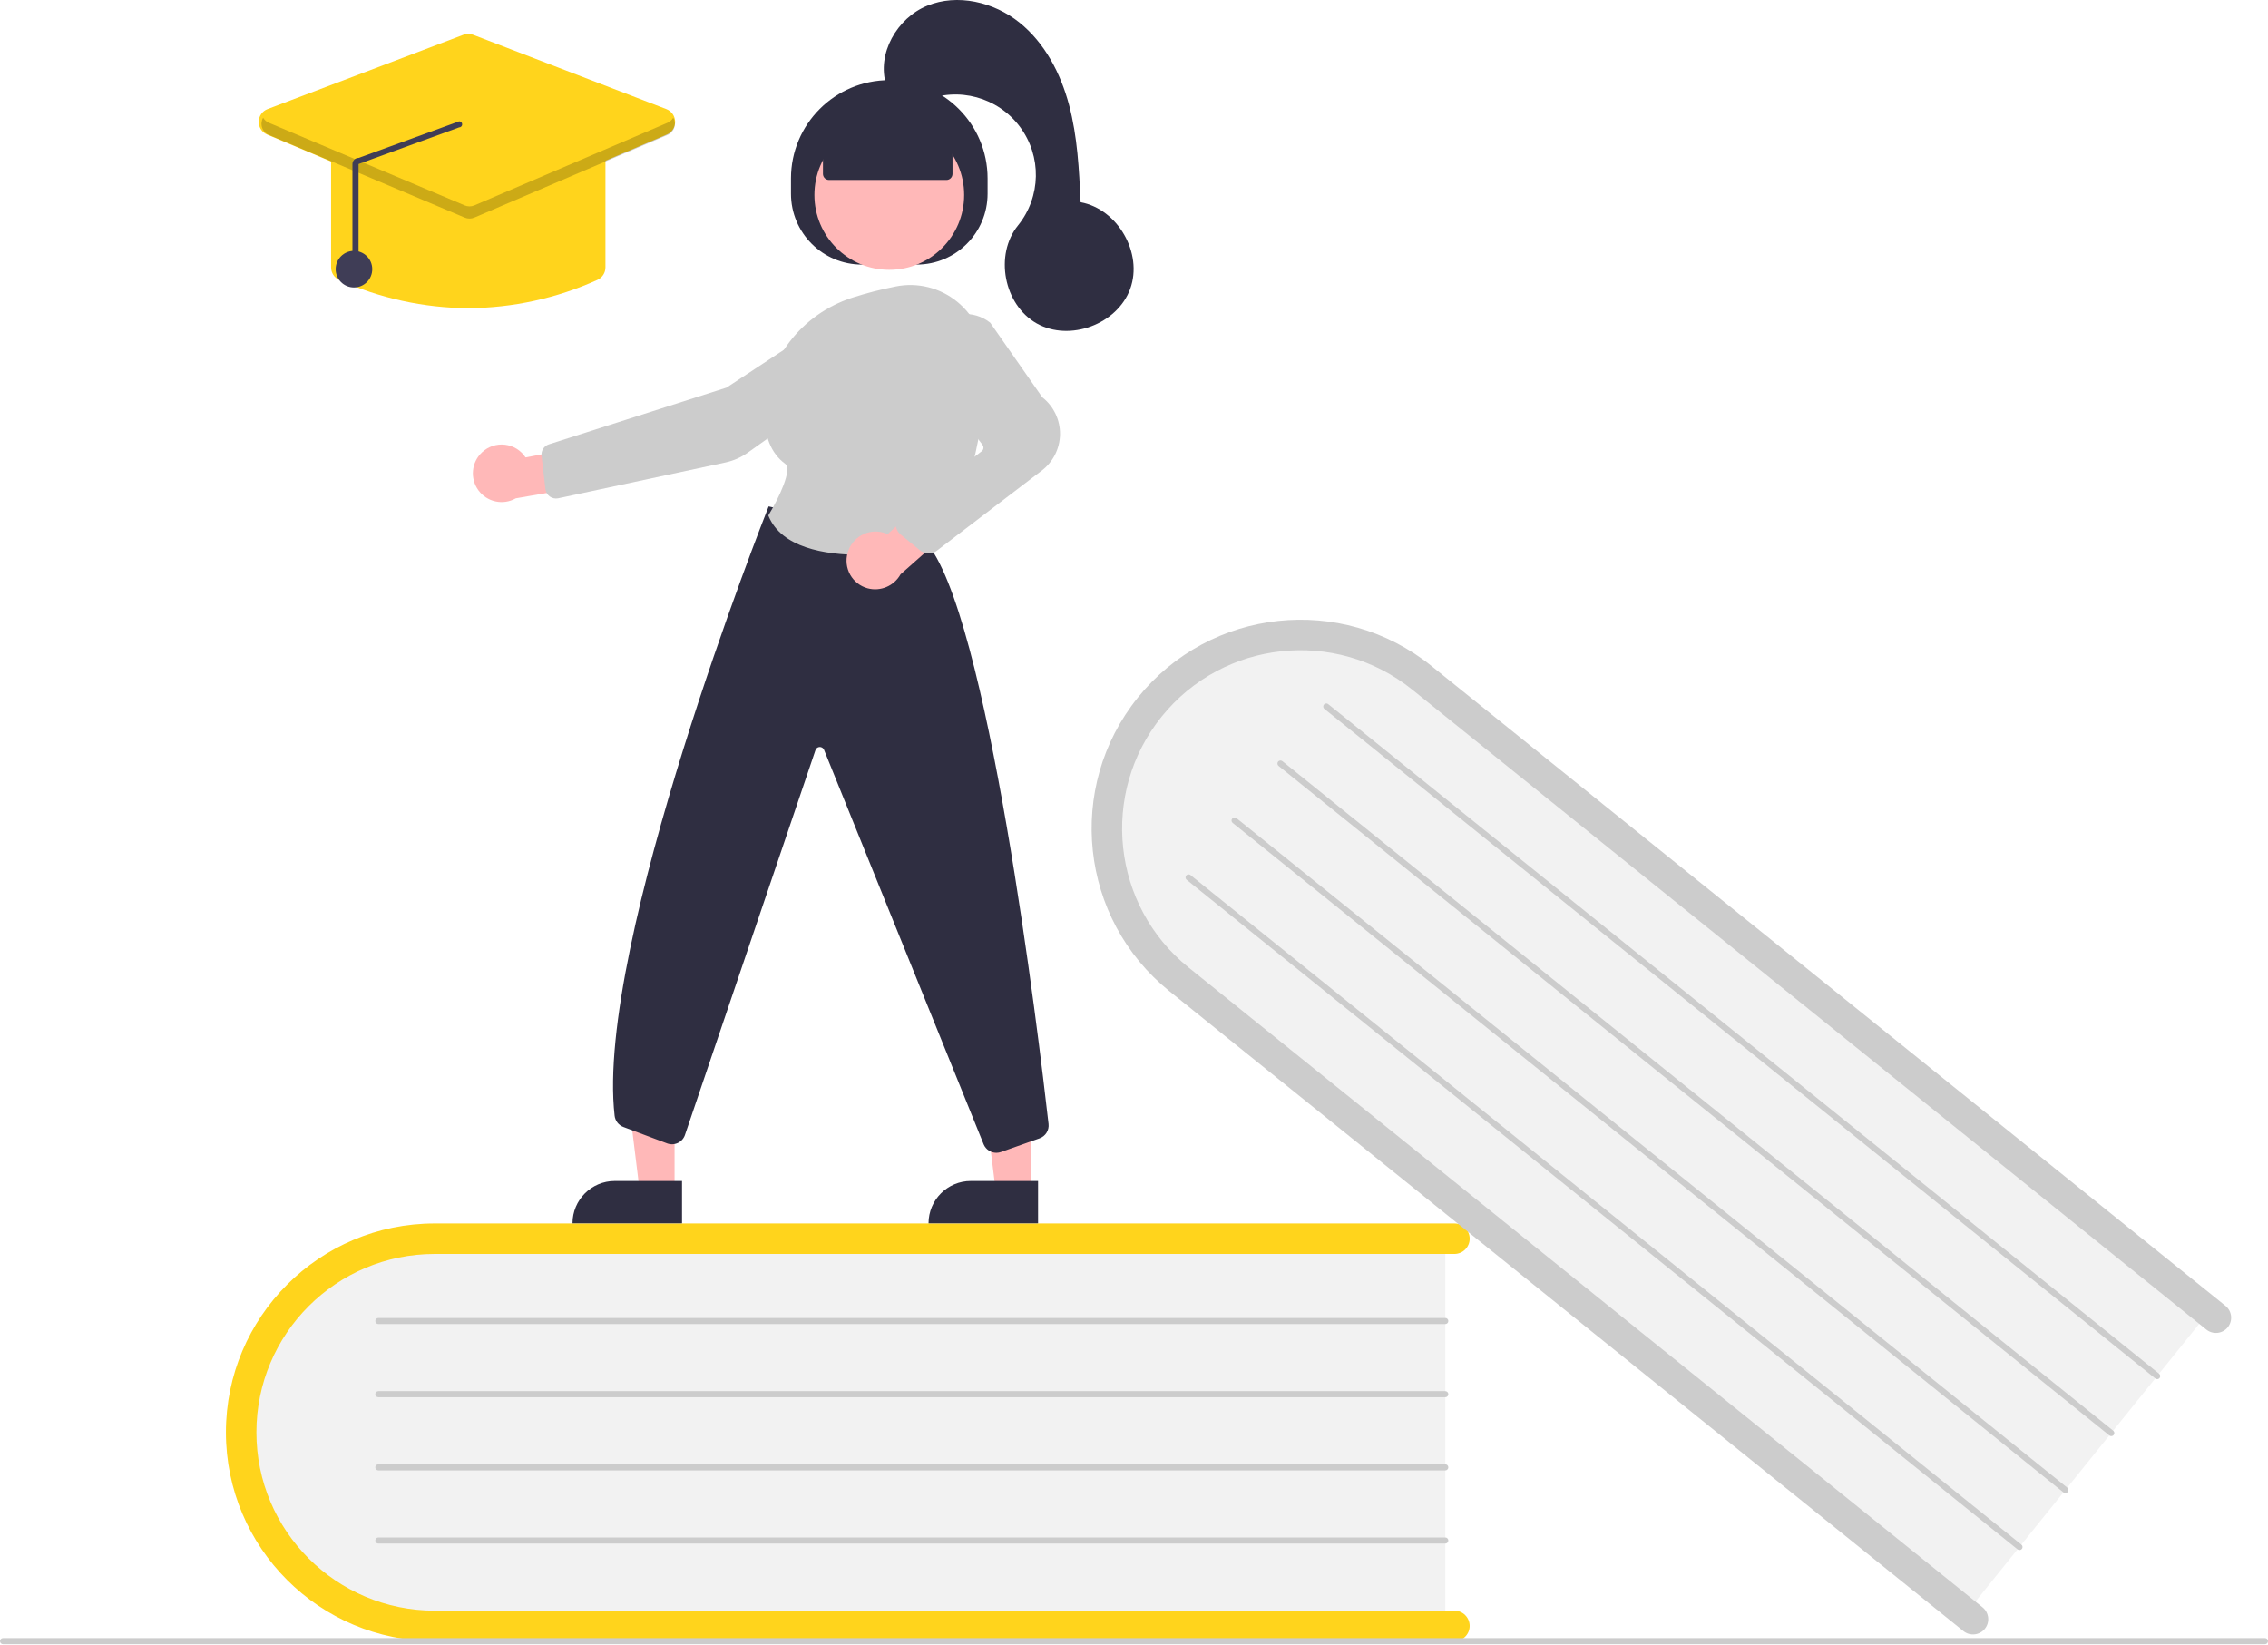
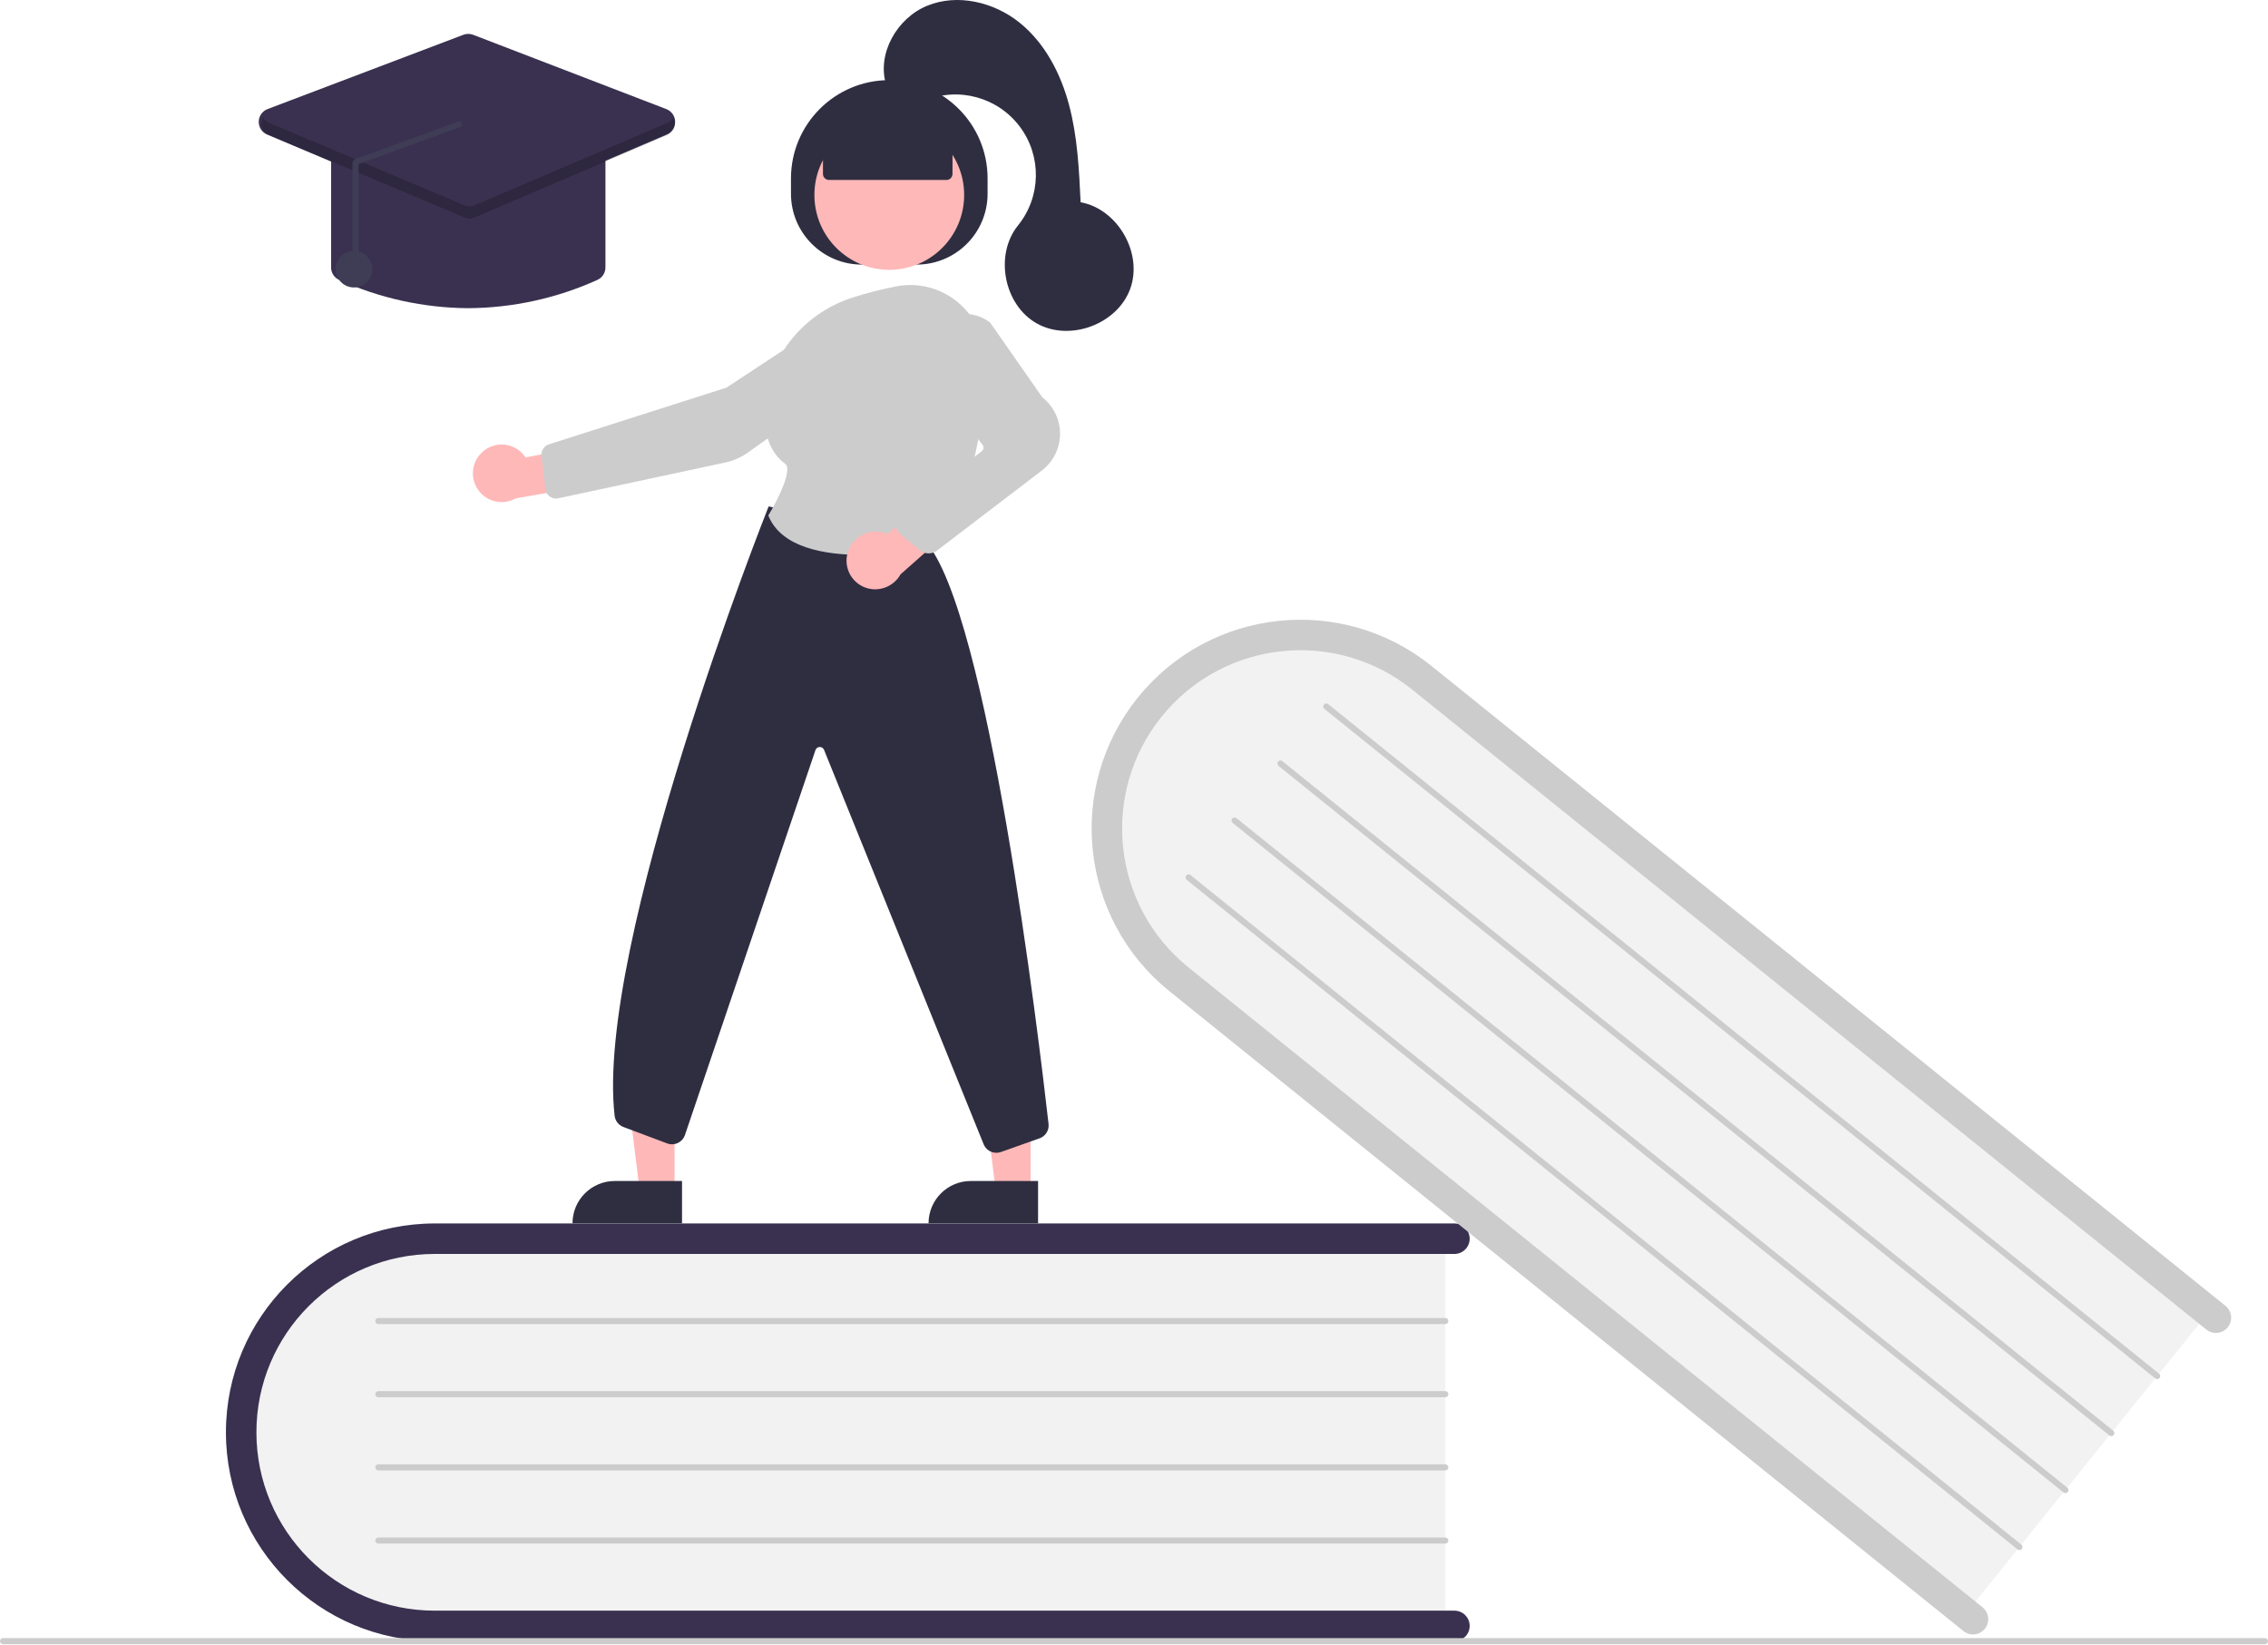
<svg xmlns="http://www.w3.org/2000/svg" data-name="Layer 1" width="744" height="539.286" viewBox="0 0 744 539.286">
  <path d="M702.114,584.643v130H376.415c-37.109,0-67.301-29.16-67.301-65s30.192-65,67.301-65Z" transform="translate(-228 -180.357)" fill="#f2f2f2" />
-   <path d="M710.114,713.643a5.002,5.002,0,0,1-5,5h-334.5a68.5,68.5,0,1,1,0-137h334.5a5,5,0,0,1,0,10h-334.5a58.5,58.5,0,1,0,0,117h334.5A5.002,5.002,0,0,1,710.114,713.643Z" transform="translate(-228 -180.357)" fill="#ffd41c" />
+   <path d="M710.114,713.643a5.002,5.002,0,0,1-5,5h-334.5a68.5,68.5,0,1,1,0-137h334.5a5,5,0,0,1,0,10h-334.5a58.5,58.5,0,1,0,0,117h334.5A5.002,5.002,0,0,1,710.114,713.643Z" transform="translate(-228 -180.357)" fill="#3a3150" />
  <path d="M702.114,614.643h-350a1,1,0,1,1,0-2h350a1,1,0,0,1,0,2Z" transform="translate(-228 -180.357)" fill="#ccc" />
  <path d="M702.114,638.643h-350a1,1,0,1,1,0-2h350a1,1,0,0,1,0,2Z" transform="translate(-228 -180.357)" fill="#ccc" />
  <path d="M702.114,662.643h-350a1,1,0,1,1,0-2h350a1,1,0,0,1,0,2Z" transform="translate(-228 -180.357)" fill="#ccc" />
  <path d="M702.114,686.643h-350a1,1,0,1,1,0-2h350a1,1,0,0,1,0,2Z" transform="translate(-228 -180.357)" fill="#ccc" />
  <path d="M953.832,609.114,872.267,710.342,618.652,505.992c-28.896-23.283-34.111-64.932-11.624-92.84s64.292-31.671,93.189-8.388Z" transform="translate(-228 -180.357)" fill="#f2f2f2" />
  <path d="M879.124,714.583a5.002,5.002,0,0,1-7.031.756L611.625,505.467a68.5,68.5,0,0,1,85.957-106.679L958.05,608.66a5,5,0,1,1-6.274,7.787L691.307,406.575a58.5,58.5,0,1,0-73.408,91.106L878.367,707.553A5.002,5.002,0,0,1,879.124,714.583Z" transform="translate(-228 -180.357)" fill="#ccc" />
  <path d="M935.009,632.474,662.471,412.877a1,1,0,1,1,1.255-1.557L936.264,630.917a1,1,0,1,1-1.255,1.557Z" transform="translate(-228 -180.357)" fill="#ccc" />
  <path d="M919.951,651.163,647.413,431.565a1,1,0,0,1,1.255-1.557L921.206,649.605a1,1,0,1,1-1.255,1.557Z" transform="translate(-228 -180.357)" fill="#ccc" />
  <path d="M904.893,669.851,632.355,450.254a1,1,0,0,1,1.255-1.557L906.148,668.294a1,1,0,1,1-1.255,1.557Z" transform="translate(-228 -180.357)" fill="#ccc" />
  <path d="M889.835,688.539,617.297,468.942a1,1,0,1,1,1.255-1.557L891.089,686.982a1,1,0,1,1-1.255,1.557Z" transform="translate(-228 -180.357)" fill="#ccc" />
  <path d="M971,719.643H229a1,1,0,0,1,0-2H971a1,1,0,0,1,0,2Z" transform="translate(-228 -180.357)" fill="#ccc" />
  <polygon points="338.081 390.622 326.649 390.621 321.212 346.525 338.085 346.527 338.081 390.622" fill="#ffb8b8" />
  <path d="M318.482,387.355h22.048a0,0,0,0,1,0,0v13.882a0,0,0,0,1,0,0H304.6a0,0,0,0,1,0,0v0A13.882,13.882,0,0,1,318.482,387.355Z" fill="#2f2e41" />
  <polygon points="221.286 390.622 209.854 390.621 204.417 346.525 221.29 346.527 221.286 390.622" fill="#ffb8b8" />
  <path d="M201.688,387.355h22.048a0,0,0,0,1,0,0v13.882a0,0,0,0,1,0,0H187.806a0,0,0,0,1,0,0v0A13.882,13.882,0,0,1,201.688,387.355Z" fill="#2f2e41" />
  <path d="M487.471,243.89v-5a32.25,32.25,0,0,1,32.25-32.25h0a32.25,32.25,0,0,1,32.25,32.25v5a23.25,23.25,0,0,1-23.25,23.25h-18A23.25,23.25,0,0,1,487.471,243.89Z" transform="translate(-228 -180.357)" fill="#2f2e41" />
  <circle cx="291.721" cy="63.942" r="24.561" fill="#ffb8b8" />
  <path d="M634.488,376.475" transform="translate(-228 -180.357)" fill="#ffb8b8" />
  <path d="M386.125,328.713A9.377,9.377,0,0,1,400.405,330.39l21.055-3.983,5.541,12.205-29.812,5.207a9.428,9.428,0,0,1-11.064-15.106Z" transform="translate(-228 -180.357)" fill="#ffb8b8" />
  <path d="M500.573,284.328l.275.417L466.322,307.49l-58.258,18.603a3.508,3.508,0,0,0-2.412,3.738l1.271,10.947a3.501,3.501,0,0,0,4.21,3.018l54.83-11.753a19.806,19.806,0,0,0,7.371-3.245L512.122,301.201a10.02,10.02,0,0,0,4.158-8.947,9.975,9.975,0,0,0-15.433-7.508Z" transform="translate(-228 -180.357)" fill="#ccc" />
  <path d="M554.853,558.466a4.518,4.518,0,0,1-4.138-2.701l-52.41-129.501a1.5,1.5,0,0,0-2.809.158L452.739,552.495a4.501,4.501,0,0,1-5.882,2.891l-14.338-5.377a4.489,4.489,0,0,1-2.897-3.705c-6.45-56.192,49.8-198.03,50.369-199.456l.157-.395,51.277,11.343.107.116c20.458,22.318,37.273,163.082,40.437,191.074a4.479,4.479,0,0,1-2.971,4.747l-12.656,4.476A4.457,4.457,0,0,1,554.853,558.466Z" transform="translate(-228 -180.357)" fill="#2f2e41" />
  <path d="M510.673,362.363c-12.424,0-26.274-2.477-30.538-12.701l-.098-.235.133-.218c3.365-5.521,7.813-14.94,5.422-16.709-4.709-3.482-6.994-9.21-6.792-17.025.44-16.966,12-32.029,28.766-37.482h0A127.642,127.642,0,0,1,521.829,274.321a24.281,24.281,0,0,1,20.133,4.972,24.526,24.526,0,0,1,9.096,18.871c.176,18.131-2.615,43.383-16.912,60.72a4.448,4.448,0,0,1-2.633,1.531A122.223,122.223,0,0,1,510.673,362.363Z" transform="translate(-228 -180.357)" fill="#ccc" />
  <path d="M506.051,361.684a9.556,9.556,0,0,1,11.678-6.664,9.407,9.407,0,0,1,1.448.536l15.987-14.549,11.118,7.49-22.862,20.231a9.539,9.539,0,0,1-10.813,4.587A9.394,9.394,0,0,1,506.051,361.684Z" transform="translate(-228 -180.357)" fill="#ffb8b8" />
  <path d="M532.632,361.869a4.488,4.488,0,0,1-2.845-1.015l-6.304-5.152a4.5,4.5,0,0,1,.109-7.055l26.442-20.28a1.503,1.503,0,0,0,.283-2.095L533.996,304.696a13.285,13.285,0,0,1,.887-17.114h0a13.248,13.248,0,0,1,17.888-1.431l.103.109,17.042,24.402a15.193,15.193,0,0,1-.36,24.186l-34.246,26.139A4.507,4.507,0,0,1,532.632,361.869Z" transform="translate(-228 -180.357)" fill="#ccc" />
  <path d="M497.965,237.39V225.204l21.756-9.5,20.744,9.5v12.186a2,2,0,0,1-2,2h-38.5A2,2,0,0,1,497.965,237.39Z" transform="translate(-228 -180.357)" fill="#2f2e41" />
  <path d="M518.722,208.257c-3.199-10.239,3.519-21.972,13.451-26.025s21.813-1.22,30.194,5.476,13.58,16.724,16.335,27.091,3.278,21.177,3.787,31.891c12.202,2.241,20.503,16.714,16.276,28.378s-19.873,17.459-30.678,11.362-13.935-22.485-6.136-32.134a26.374,26.374,0,0,0-30.688-40.91C525.248,215.902,517.702,209.368,518.722,208.257Z" transform="translate(-228 -180.357)" fill="#2f2e41" />
-   <path d="M381.614,281.44a104.449,104.449,0,0,1-42.348-9.275,4.473,4.473,0,0,1-2.652-4.104V231.643a4.505,4.505,0,0,1,4.5-4.5h81a4.505,4.505,0,0,1,4.5,4.5v36.418a4.473,4.473,0,0,1-2.652,4.104h0A104.449,104.449,0,0,1,381.614,281.44Z" transform="translate(-228 -180.357)" fill="#ffd41c" />
-   <path d="M381.603,251.937a4.505,4.505,0,0,1-1.749-.352l-64.232-27.1a4.5,4.5,0,0,1,.153-8.353L380.008,191.765a4.484,4.484,0,0,1,3.211.007l63.372,24.368a4.5,4.5,0,0,1,.154,8.338L383.373,251.577A4.507,4.507,0,0,1,381.603,251.937Z" transform="translate(-228 -180.357)" fill="#ffd41c" />
+   <path d="M381.614,281.44a104.449,104.449,0,0,1-42.348-9.275,4.473,4.473,0,0,1-2.652-4.104V231.643a4.505,4.505,0,0,1,4.5-4.5h81a4.505,4.505,0,0,1,4.5,4.5v36.418a4.473,4.473,0,0,1-2.652,4.104h0A104.449,104.449,0,0,1,381.614,281.44Z" transform="translate(-228 -180.357)" fill="#3a3150" />
+   <path d="M381.603,251.937a4.505,4.505,0,0,1-1.749-.352l-64.232-27.1a4.5,4.5,0,0,1,.153-8.353L380.008,191.765a4.484,4.484,0,0,1,3.211.007l63.372,24.368a4.5,4.5,0,0,1,.154,8.338L383.373,251.577A4.507,4.507,0,0,1,381.603,251.937Z" transform="translate(-228 -180.357)" fill="#3a3150" />
  <circle cx="116.114" cy="88.286" r="6" fill="#3f3d56" />
  <path d="M446.965,220.631,383.592,247.73a4,4,0,0,1-3.127.008l-64.232-27.099a3.925,3.925,0,0,1-1.913-1.681,3.997,3.997,0,0,0,1.913,5.681l64.232,27.099a4,4,0,0,0,3.127-.008l63.373-27.099a3.997,3.997,0,0,0,1.895-5.673A3.927,3.927,0,0,1,446.965,220.631Z" transform="translate(-228 -180.357)" opacity="0.2" />
  <path d="M344.618,268.62a1,1,0,0,0,1-1V234.158l32.981-12.015a1,1,0,0,0,.03-2l-32.981,12.015a1.962,1.962,0,0,0-1.433.575,1.986,1.986,0,0,0-.596,1.425v33.461A1,1,0,0,0,344.618,268.62Z" transform="translate(-228 -180.357)" fill="#3f3d56" />
</svg>
